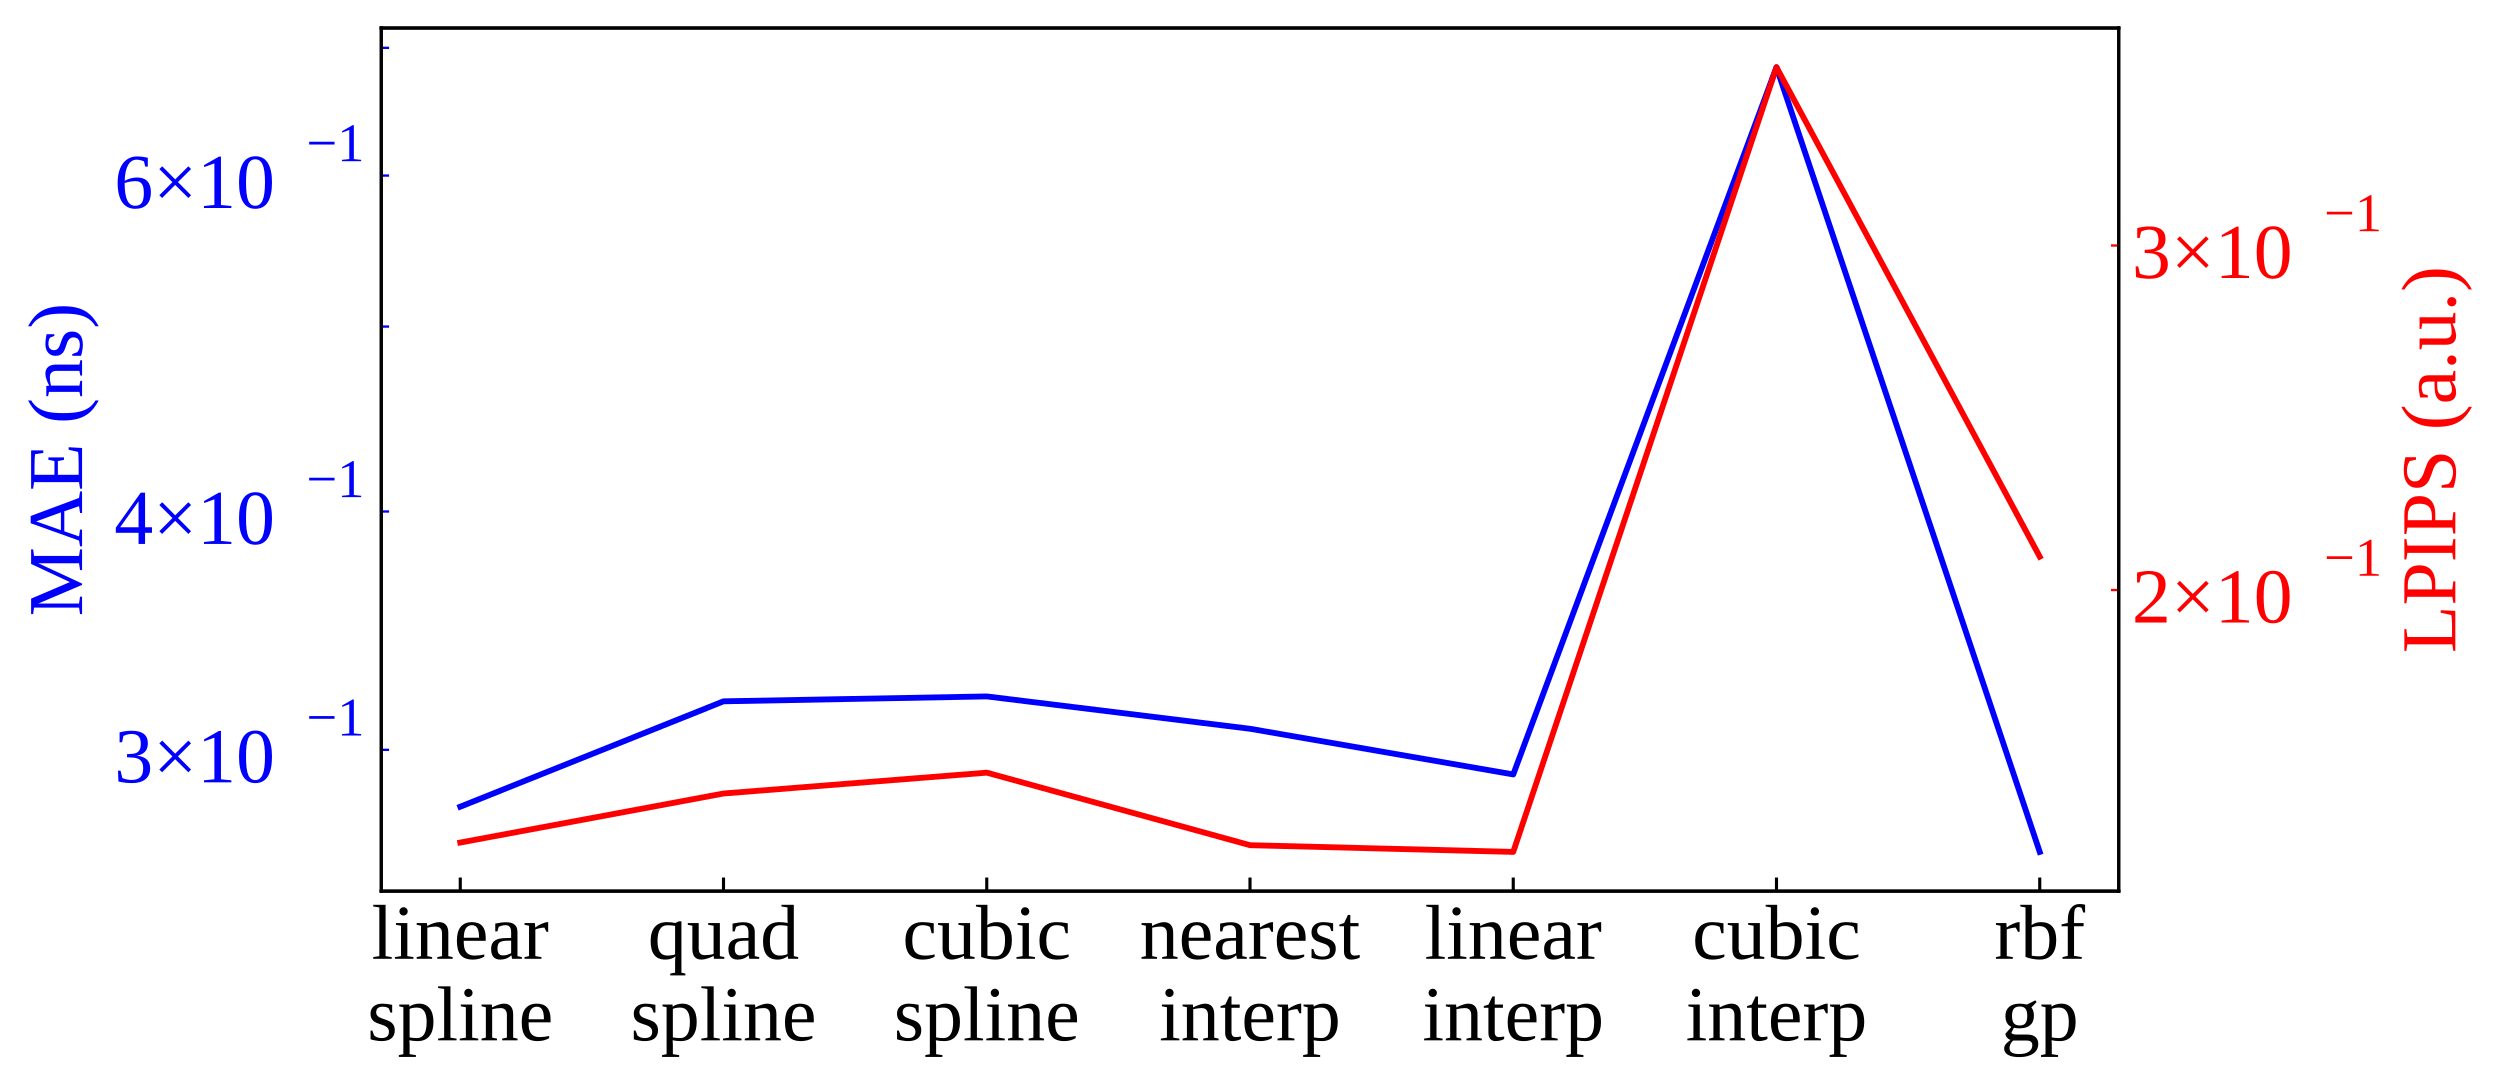
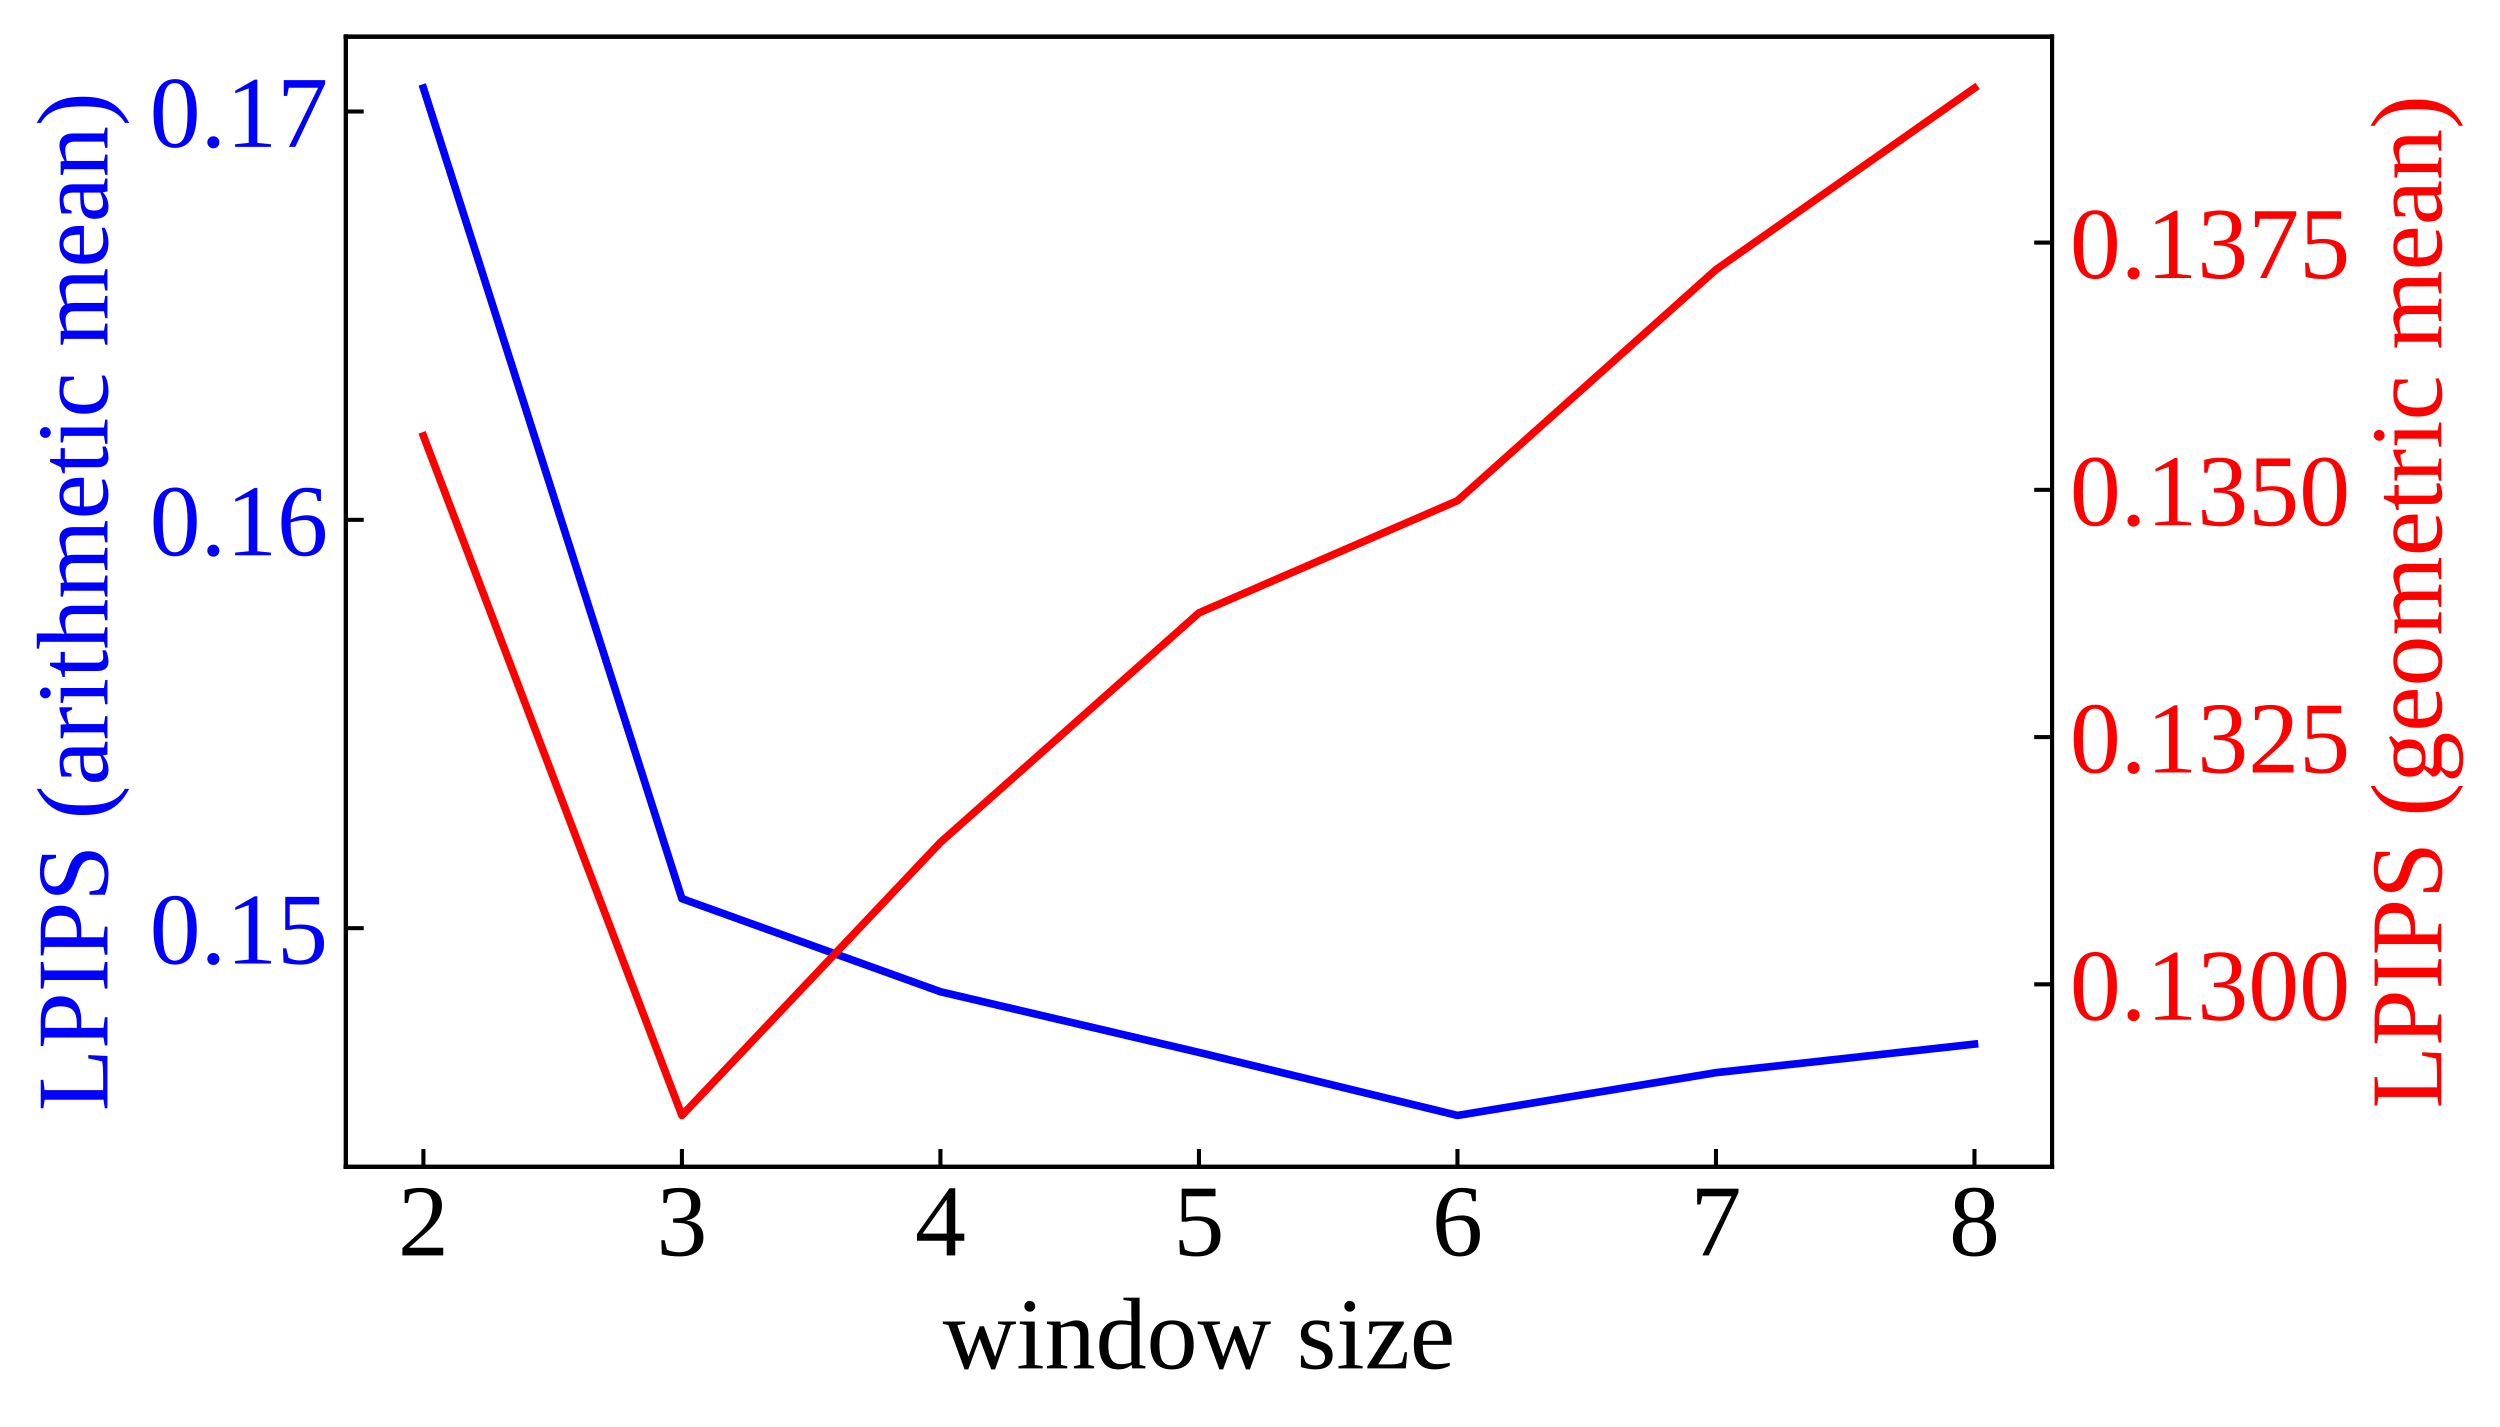
- <svg xmlns="http://www.w3.org/2000/svg" xmlns:xlink="http://www.w3.org/1999/xlink" width="642.331pt" height="278.806pt" viewBox="0 0 642.331 278.806" version="1.1" id="svg1051">
-   <defs id="defs823">
-     <style type="text/css" id="style821">*{stroke-linejoin: round; stroke-linecap: butt}</style>
+ <svg xmlns="http://www.w3.org/2000/svg" xmlns:xlink="http://www.w3.org/1999/xlink" width="490.569pt" height="279.991pt" viewBox="0 0 490.569 279.991" version="1.1" id="svg1302">
+   <defs id="defs1109">
+     <style type="text/css" id="style1107">*{stroke-linejoin: round; stroke-linecap: butt}</style>
  </defs>
-   <rect style="fill:#ffffff;stroke:#ffffff;stroke-width:0.541;paint-order:stroke markers fill" id="rect431" width="642.331" height="278.806" x="0" y="0" />
+   <rect style="fill:#ffffff;stroke:#ffffff;stroke-width:0.541;paint-order:stroke markers fill" id="rect469" width="490.569" height="279.991" x="0" y="0" />
  <g id="figure_1">
    <g id="patch_1">
-       <path d="M 0,278.806 H 642.331 V 0 H 0 Z" style="fill:#ffffff" id="path825" />
+       <path d="M 0,279.991 H 490.569 V 0 H 0 Z" style="fill:#ffffff" id="path1111" />
    </g>
    <g id="axes_1">
      <g id="patch_2">
-         <path d="M 97.966,228.96 H 544.366 V 7.2 H 97.966 Z" style="fill:#ffffff" id="path828" />
+         <path d="M 67.866,228.96 H 402.666 V 7.2 H 67.866 Z" style="fill:#ffffff" id="path1114" />
      </g>
      <g id="matplotlib.axis_1">
        <g id="xtick_1">
          <g id="line2d_1">
-             <defs id="defs832">
-               <path id="m01cc84a039" d="M 0,0 V -3.5" style="stroke:#000000;stroke-width:0.8" />
+             <defs id="defs1118">
+               <path id="m950798b1b3" d="M 0,0 V -3.5" style="stroke:#000000;stroke-width:0.8" />
            </defs>
-             <g id="g836">
-               <use xlink:href="#m01cc84a039" x="118.257" y="228.96" style="stroke:#000000;stroke-width:0.8" id="use834" />
+             <g id="g1122">
+               <use xlink:href="#m950798b1b3" x="83.084" y="228.96" style="stroke:#000000;stroke-width:0.8" id="use1120" />
            </g>
          </g>
          <g id="text_1">
-             <text style="font-style:normal;font-variant:normal;font-weight:normal;font-stretch:normal;font-size:20px;line-height:normal;font-family:'Times New Roman', serif" transform="translate(95.49247,246.3475)" id="text839">linear</text>
-             <text style="font-style:normal;font-variant:normal;font-weight:normal;font-stretch:normal;font-size:20px;line-height:normal;font-family:'Times New Roman', serif" transform="translate(94.36903,267.2906)" id="text841">spline</text>
+             <text style="font-style:normal;font-variant:normal;font-weight:normal;font-stretch:normal;font-size:20px;line-height:normal;font-family:'Times New Roman', serif;text-anchor:middle" x="83.084" y="246.347" id="text1125">2</text>
          </g>
        </g>
        <g id="xtick_2">
          <g id="line2d_2">
-             <g id="g847">
-               <use xlink:href="#m01cc84a039" x="185.893" y="228.96" style="stroke:#000000;stroke-width:0.8" id="use845" />
+             <g id="g1131">
+               <use xlink:href="#m950798b1b3" x="133.811" y="228.96" style="stroke:#000000;stroke-width:0.8" id="use1129" />
            </g>
          </g>
          <g id="text_2">
-             <text style="font-style:normal;font-variant:normal;font-weight:normal;font-stretch:normal;font-size:20px;line-height:normal;font-family:'Times New Roman', serif" transform="translate(166.4538,246.3475)" id="text850">quad</text>
-             <text style="font-style:normal;font-variant:normal;font-weight:normal;font-stretch:normal;font-size:20px;line-height:normal;font-family:'Times New Roman', serif" transform="translate(162.0054,267.2906)" id="text852">spline</text>
+             <text style="font-style:normal;font-variant:normal;font-weight:normal;font-stretch:normal;font-size:20px;line-height:normal;font-family:'Times New Roman', serif;text-anchor:middle" x="133.811" y="246.347" id="text1134">3</text>
          </g>
        </g>
        <g id="xtick_3">
          <g id="line2d_3">
-             <g id="g858">
-               <use xlink:href="#m01cc84a039" x="253.529" y="228.96" style="stroke:#000000;stroke-width:0.8" id="use856" />
+             <g id="g1140">
+               <use xlink:href="#m950798b1b3" x="184.538" y="228.96" style="stroke:#000000;stroke-width:0.8" id="use1138" />
            </g>
          </g>
          <g id="text_3">
-             <text style="font-style:normal;font-variant:normal;font-weight:normal;font-stretch:normal;font-size:20px;line-height:normal;font-family:'Times New Roman', serif" transform="translate(231.873,246.3475)" id="text861">cubic</text>
-             <text style="font-style:normal;font-variant:normal;font-weight:normal;font-stretch:normal;font-size:20px;line-height:normal;font-family:'Times New Roman', serif" transform="translate(229.6418,267.2906)" id="text863">spline</text>
+             <text style="font-style:normal;font-variant:normal;font-weight:normal;font-stretch:normal;font-size:20px;line-height:normal;font-family:'Times New Roman', serif;text-anchor:middle" x="184.538" y="246.347" id="text1143">4</text>
          </g>
        </g>
        <g id="xtick_4">
          <g id="line2d_4">
-             <g id="g869">
-               <use xlink:href="#m01cc84a039" x="321.166" y="228.96" style="stroke:#000000;stroke-width:0.8" id="use867" />
+             <g id="g1149">
+               <use xlink:href="#m950798b1b3" x="235.266" y="228.96" style="stroke:#000000;stroke-width:0.8" id="use1147" />
            </g>
          </g>
          <g id="text_4">
-             <text style="font-style:normal;font-variant:normal;font-weight:normal;font-stretch:normal;font-size:20px;line-height:normal;font-family:'Times New Roman', serif" transform="translate(292.8484,246.3475)" id="text872">nearest</text>
-             <text style="font-style:normal;font-variant:normal;font-weight:normal;font-stretch:normal;font-size:20px;line-height:normal;font-family:'Times New Roman', serif" transform="translate(297.8406,267.2906)" id="text874">interp</text>
+             <text style="font-style:normal;font-variant:normal;font-weight:normal;font-stretch:normal;font-size:20px;line-height:normal;font-family:'Times New Roman', serif;text-anchor:middle" x="235.266" y="246.347" id="text1152">5</text>
          </g>
        </g>
        <g id="xtick_5">
          <g id="line2d_5">
-             <g id="g880">
-               <use xlink:href="#m01cc84a039" x="388.802" y="228.96" style="stroke:#000000;stroke-width:0.8" id="use878" />
+             <g id="g1158">
+               <use xlink:href="#m950798b1b3" x="285.993" y="228.96" style="stroke:#000000;stroke-width:0.8" id="use1156" />
            </g>
          </g>
          <g id="text_5">
-             <text style="font-style:normal;font-variant:normal;font-weight:normal;font-stretch:normal;font-size:20px;line-height:normal;font-family:'Times New Roman', serif" transform="translate(366.0379,246.3475)" id="text883">linear</text>
-             <text style="font-style:normal;font-variant:normal;font-weight:normal;font-stretch:normal;font-size:20px;line-height:normal;font-family:'Times New Roman', serif" transform="translate(365.477,267.2906)" id="text885">interp</text>
+             <text style="font-style:normal;font-variant:normal;font-weight:normal;font-stretch:normal;font-size:20px;line-height:normal;font-family:'Times New Roman', serif;text-anchor:middle" x="285.993" y="246.347" id="text1161">6</text>
          </g>
        </g>
        <g id="xtick_6">
          <g id="line2d_6">
-             <g id="g891">
-               <use xlink:href="#m01cc84a039" x="456.438" y="228.96" style="stroke:#000000;stroke-width:0.8" id="use889" />
+             <g id="g1167">
+               <use xlink:href="#m950798b1b3" x="336.72" y="228.96" style="stroke:#000000;stroke-width:0.8" id="use1165" />
            </g>
          </g>
          <g id="text_6">
-             <text style="font-style:normal;font-variant:normal;font-weight:normal;font-stretch:normal;font-size:20px;line-height:normal;font-family:'Times New Roman', serif" transform="translate(434.7821,246.3475)" id="text894">cubic</text>
-             <text style="font-style:normal;font-variant:normal;font-weight:normal;font-stretch:normal;font-size:20px;line-height:normal;font-family:'Times New Roman', serif" transform="translate(433.1134,267.2906)" id="text896">interp</text>
+             <text style="font-style:normal;font-variant:normal;font-weight:normal;font-stretch:normal;font-size:20px;line-height:normal;font-family:'Times New Roman', serif;text-anchor:middle" x="336.72" y="246.347" id="text1170">7</text>
          </g>
        </g>
        <g id="xtick_7">
          <g id="line2d_7">
-             <g id="g902">
-               <use xlink:href="#m01cc84a039" x="524.075" y="228.96" style="stroke:#000000;stroke-width:0.8" id="use900" />
+             <g id="g1176">
+               <use xlink:href="#m950798b1b3" x="387.447" y="228.96" style="stroke:#000000;stroke-width:0.8" id="use1174" />
            </g>
          </g>
          <g id="text_7">
-             <text style="font-style:normal;font-variant:normal;font-weight:normal;font-stretch:normal;font-size:20px;line-height:normal;font-family:'Times New Roman', serif" transform="translate(512.4153,246.3475)" id="text905">rbf</text>
-             <text style="font-style:normal;font-variant:normal;font-weight:normal;font-stretch:normal;font-size:20px;line-height:normal;font-family:'Times New Roman', serif" transform="translate(514.0747,267.2906)" id="text907">gp</text>
-           </g>
+             <text style="font-style:normal;font-variant:normal;font-weight:normal;font-stretch:normal;font-size:20px;line-height:normal;font-family:'Times New Roman', serif;text-anchor:middle" x="387.447" y="246.347" id="text1179">8</text>
+           </g>
+         </g>
+         <g id="text_8">
+           <text style="font-style:normal;font-variant:normal;font-weight:normal;font-stretch:normal;font-size:20px;line-height:normal;font-family:'Times New Roman', serif;text-anchor:middle" x="235.266" y="268.513" id="text1183">window size</text>
        </g>
      </g>
      <g id="matplotlib.axis_2">
        <g id="ytick_1">
          <g id="line2d_8">
-             <defs id="defs913">
-               <path id="mb074a9e5ed" d="M 0,0 H 2" style="stroke:#0000ff;stroke-width:0.6" />
+             <defs id="defs1188">
+               <path id="m04d781702d" d="M 0,0 H 3.5" style="stroke:#000000;stroke-width:0.8" />
            </defs>
-             <g id="g917">
-               <use xlink:href="#mb074a9e5ed" x="97.966" y="192.657" style="fill:#0000ff;stroke:#0000ff;stroke-width:0.6" id="use915" />
-             </g>
-           </g>
-           <g id="text_8">
-             <g style="fill:#0000ff" transform="translate(29.36563,201.518)" id="g926">
-               <text id="text924">
-                 <tspan style="font-style:normal;font-variant:normal;font-weight:normal;font-stretch:normal;font-size:20px;line-height:normal;font-family:'Times New Roman'" x="0 13.896 29.072 39.072" y="-0.517" id="tspan920">3×10</tspan>
-                 <tspan style="font-style:normal;font-variant:normal;font-weight:normal;font-stretch:normal;font-size:14px;line-height:normal;font-family:'Times New Roman'" x="49.373 57.268" y="-12.539" id="tspan922">−1</tspan>
-               </text>
-             </g>
+             <g id="g1192">
+               <use xlink:href="#m04d781702d" x="67.866" y="182.131" style="stroke:#000000;stroke-width:0.8" id="use1190" />
+             </g>
+           </g>
+           <g id="text_9">
+             <text style="font-style:normal;font-variant:normal;font-weight:normal;font-stretch:normal;font-size:20px;line-height:normal;font-family:'Times New Roman', serif;text-anchor:end;fill:#0000ff" x="64.366" y="189.075" id="text1195">0.15</text>
          </g>
        </g>
        <g id="ytick_2">
          <g id="line2d_9">
-             <g id="g932">
-               <use xlink:href="#mb074a9e5ed" x="97.966" y="131.416" style="fill:#0000ff;stroke:#0000ff;stroke-width:0.6" id="use930" />
-             </g>
-           </g>
-           <g id="text_9">
-             <g style="fill:#0000ff" transform="translate(29.36563,140.2768)" id="g941">
-               <text id="text939">
-                 <tspan style="font-style:normal;font-variant:normal;font-weight:normal;font-stretch:normal;font-size:20px;line-height:normal;font-family:'Times New Roman'" x="0 13.896 29.072 39.072" y="-0.517" id="tspan935">4×10</tspan>
-                 <tspan style="font-style:normal;font-variant:normal;font-weight:normal;font-stretch:normal;font-size:14px;line-height:normal;font-family:'Times New Roman'" x="49.373 57.268" y="-12.539" id="tspan937">−1</tspan>
-               </text>
-             </g>
+             <g id="g1201">
+               <use xlink:href="#m04d781702d" x="67.866" y="102.006" style="stroke:#000000;stroke-width:0.8" id="use1199" />
+             </g>
+           </g>
+           <g id="text_10">
+             <text style="font-style:normal;font-variant:normal;font-weight:normal;font-stretch:normal;font-size:20px;line-height:normal;font-family:'Times New Roman', serif;text-anchor:end;fill:#0000ff" x="64.366" y="108.95" id="text1204">0.16</text>
          </g>
        </g>
        <g id="ytick_3">
          <g id="line2d_10">
-             <g id="g947">
-               <use xlink:href="#mb074a9e5ed" x="97.966" y="83.914" style="fill:#0000ff;stroke:#0000ff;stroke-width:0.6" id="use945" />
-             </g>
-           </g>
-         </g>
-         <g id="ytick_4">
-           <g id="line2d_11">
-             <g id="g953">
-               <use xlink:href="#mb074a9e5ed" x="97.966" y="45.101" style="fill:#0000ff;stroke:#0000ff;stroke-width:0.6" id="use951" />
-             </g>
-           </g>
-           <g id="text_10">
-             <g style="fill:#0000ff" transform="translate(29.36563,53.96225)" id="g962">
-               <text id="text960">
-                 <tspan style="font-style:normal;font-variant:normal;font-weight:normal;font-stretch:normal;font-size:20px;line-height:normal;font-family:'Times New Roman'" x="0 13.896 29.072 39.072" y="-0.517" id="tspan956">6×10</tspan>
-                 <tspan style="font-style:normal;font-variant:normal;font-weight:normal;font-stretch:normal;font-size:14px;line-height:normal;font-family:'Times New Roman'" x="49.373 57.268" y="-12.539" id="tspan958">−1</tspan>
-               </text>
-             </g>
-           </g>
-         </g>
-         <g id="ytick_5">
-           <g id="line2d_12">
-             <g id="g968">
-               <use xlink:href="#mb074a9e5ed" x="97.966" y="12.286" style="fill:#0000ff;stroke:#0000ff;stroke-width:0.6" id="use966" />
-             </g>
-           </g>
-         </g>
-         <g id="text_11">
-           <text style="font-style:normal;font-variant:normal;font-weight:normal;font-stretch:normal;font-size:20px;line-height:normal;font-family:'Times New Roman', serif;text-anchor:middle;fill:#0000ff" x="21.087" y="118.08" transform="rotate(-90,21.0875,118.08)" id="text972">MAE (ns)</text>
-         </g>
-       </g>
-       <g id="line2d_13">
-         <path d="m 118.257,207.266 67.636,-27.076 67.636,-1.258 67.636,8.313 67.636,11.733 67.636,-181.698 67.636,201.6" clip-path="url(#pb0243ca83e)" style="fill:none;stroke:#0000ff;stroke-width:1.5;stroke-linecap:square" id="path976" />
+             <g id="g1210">
+               <use xlink:href="#m04d781702d" x="67.866" y="21.881" style="stroke:#000000;stroke-width:0.8" id="use1208" />
+             </g>
+           </g>
+           <g id="text_11">
+             <text style="font-style:normal;font-variant:normal;font-weight:normal;font-stretch:normal;font-size:20px;line-height:normal;font-family:'Times New Roman', serif;text-anchor:end;fill:#0000ff" x="64.366" y="28.824" id="text1213">0.17</text>
+           </g>
+         </g>
+         <g id="text_12">
+           <text style="font-style:normal;font-variant:normal;font-weight:normal;font-stretch:normal;font-size:20px;line-height:normal;font-family:'Times New Roman', serif;text-anchor:middle;fill:#0000ff" x="21.087" y="118.08" transform="rotate(-90,21.0875,118.08)" id="text1217">LPIPS (arithmetic mean)</text>
+         </g>
+       </g>
+       <g id="line2d_11">
+         <path d="m 83.084,17.28 50.727,159.064 50.727,18.266 50.727,11.905 50.727,12.366 50.727,-8.399 50.727,-5.6" clip-path="url(#pe35d8a9372)" style="fill:none;stroke:#0000ff;stroke-width:1.5;stroke-linecap:square" id="path1221" />
      </g>
      <g id="patch_3">
-         <path d="M 97.966,228.96 V 7.2" style="fill:none;stroke:#000000;stroke-width:0.8;stroke-linecap:square;stroke-linejoin:miter" id="path979" />
+         <path d="M 67.866,228.96 V 7.2" style="fill:none;stroke:#000000;stroke-width:0.8;stroke-linecap:square;stroke-linejoin:miter" id="path1224" />
      </g>
      <g id="patch_4">
-         <path d="M 544.366,228.96 V 7.2" style="fill:none;stroke:#000000;stroke-width:0.8;stroke-linecap:square;stroke-linejoin:miter" id="path982" />
+         <path d="M 402.666,228.96 V 7.2" style="fill:none;stroke:#000000;stroke-width:0.8;stroke-linecap:square;stroke-linejoin:miter" id="path1227" />
      </g>
      <g id="patch_5">
-         <path d="M 97.966,228.96 H 544.366" style="fill:none;stroke:#000000;stroke-width:0.8;stroke-linecap:square;stroke-linejoin:miter" id="path985" />
+         <path d="M 67.866,228.96 H 402.666" style="fill:none;stroke:#000000;stroke-width:0.8;stroke-linecap:square;stroke-linejoin:miter" id="path1230" />
      </g>
      <g id="patch_6">
-         <path d="M 97.966,7.2 H 544.366" style="fill:none;stroke:#000000;stroke-width:0.8;stroke-linecap:square;stroke-linejoin:miter" id="path988" />
+         <path d="M 67.866,7.2 H 402.666" style="fill:none;stroke:#000000;stroke-width:0.8;stroke-linecap:square;stroke-linejoin:miter" id="path1233" />
      </g>
    </g>
    <g id="axes_2">
      <g id="matplotlib.axis_3">
+         <g id="ytick_4">
+           <g id="line2d_12">
+             <defs id="defs1238">
+               <path id="ma7a9703e19" d="M 0,0 H -3.5" style="stroke:#000000;stroke-width:0.8" />
+             </defs>
+             <g id="g1242">
+               <use xlink:href="#ma7a9703e19" x="402.666" y="193.154" style="stroke:#000000;stroke-width:0.8" id="use1240" />
+             </g>
+           </g>
+           <g id="text_13">
+             <text style="font-style:normal;font-variant:normal;font-weight:normal;font-stretch:normal;font-size:20px;line-height:normal;font-family:'Times New Roman', serif;text-anchor:start;fill:#ff0000" x="406.166" y="200.098" id="text1245">0.1300</text>
+           </g>
+         </g>
+         <g id="ytick_5">
+           <g id="line2d_13">
+             <g id="g1251">
+               <use xlink:href="#ma7a9703e19" x="402.666" y="144.638" style="stroke:#000000;stroke-width:0.8" id="use1249" />
+             </g>
+           </g>
+           <g id="text_14">
+             <text style="font-style:normal;font-variant:normal;font-weight:normal;font-stretch:normal;font-size:20px;line-height:normal;font-family:'Times New Roman', serif;text-anchor:start;fill:#ff0000" x="406.166" y="151.581" id="text1254">0.1325</text>
+           </g>
+         </g>
        <g id="ytick_6">
          <g id="line2d_14">
-             <defs id="defs993">
-               <path id="m7c0d10d752" d="M 0,0 H -2" style="stroke:#ff0000;stroke-width:0.6" />
-             </defs>
-             <g id="g997">
-               <use xlink:href="#m7c0d10d752" x="544.366" y="151.6" style="fill:#ff0000;stroke:#ff0000;stroke-width:0.6" id="use995" />
-             </g>
-           </g>
-           <g id="text_12">
-             <g style="fill:#ff0000" transform="translate(547.7656,160.4612)" id="g1006">
-               <text id="text1004">
-                 <tspan style="font-style:normal;font-variant:normal;font-weight:normal;font-stretch:normal;font-size:20px;line-height:normal;font-family:'Times New Roman'" x="0 13.896 29.072 39.072" y="-0.517" id="tspan1000">2×10</tspan>
-                 <tspan style="font-style:normal;font-variant:normal;font-weight:normal;font-stretch:normal;font-size:14px;line-height:normal;font-family:'Times New Roman'" x="49.373 57.268" y="-12.539" id="tspan1002">−1</tspan>
-               </text>
-             </g>
+             <g id="g1260">
+               <use xlink:href="#ma7a9703e19" x="402.666" y="96.121" style="stroke:#000000;stroke-width:0.8" id="use1258" />
+             </g>
+           </g>
+           <g id="text_15">
+             <text style="font-style:normal;font-variant:normal;font-weight:normal;font-stretch:normal;font-size:20px;line-height:normal;font-family:'Times New Roman', serif;text-anchor:start;fill:#ff0000" x="406.166" y="103.065" id="text1263">0.1350</text>
          </g>
        </g>
        <g id="ytick_7">
          <g id="line2d_15">
-             <g id="g1012">
-               <use xlink:href="#m7c0d10d752" x="544.366" y="63.081" style="fill:#ff0000;stroke:#ff0000;stroke-width:0.6" id="use1010" />
-             </g>
-           </g>
-           <g id="text_13">
-             <g style="fill:#ff0000" transform="translate(547.7656,71.94236)" id="g1021">
-               <text id="text1019">
-                 <tspan style="font-style:normal;font-variant:normal;font-weight:normal;font-stretch:normal;font-size:20px;line-height:normal;font-family:'Times New Roman'" x="0 13.896 29.072 39.072" y="-0.517" id="tspan1015">3×10</tspan>
-                 <tspan style="font-style:normal;font-variant:normal;font-weight:normal;font-stretch:normal;font-size:14px;line-height:normal;font-family:'Times New Roman'" x="49.373 57.268" y="-12.539" id="tspan1017">−1</tspan>
-               </text>
-             </g>
-           </g>
-         </g>
-         <g id="text_14">
-           <text style="font-style:normal;font-variant:normal;font-weight:normal;font-stretch:normal;font-size:20px;line-height:normal;font-family:'Times New Roman', serif;text-anchor:middle;fill:#ff0000" x="630.853" y="118.08" transform="rotate(-90,630.8531,118.08)" id="text1025">LPIPS (a.u.)</text>
+             <g id="g1269">
+               <use xlink:href="#ma7a9703e19" x="402.666" y="47.605" style="stroke:#000000;stroke-width:0.8" id="use1267" />
+             </g>
+           </g>
+           <g id="text_16">
+             <text style="font-style:normal;font-variant:normal;font-weight:normal;font-stretch:normal;font-size:20px;line-height:normal;font-family:'Times New Roman', serif;text-anchor:start;fill:#ff0000" x="406.166" y="54.549" id="text1272">0.1375</text>
+           </g>
+         </g>
+         <g id="text_17">
+           <text style="font-style:normal;font-variant:normal;font-weight:normal;font-stretch:normal;font-size:20px;line-height:normal;font-family:'Times New Roman', serif;text-anchor:middle;fill:#ff0000" x="479.053" y="118.08" transform="rotate(-90,479.0531,118.08)" id="text1276">LPIPS (geometric mean)</text>
        </g>
      </g>
      <g id="line2d_16">
-         <path d="m 118.257,216.478 67.636,-12.604 67.636,-5.357 67.636,18.642 67.636,1.721 67.636,-201.6 67.636,125.749" clip-path="url(#pb0243ca83e)" style="fill:none;stroke:#ff0000;stroke-width:1.5;stroke-linecap:square" id="path1029" />
+         <path d="M 83.084,85.536 133.811,218.88 184.538,165.298 235.266,120.26 285.993,98.249 336.72,52.91 387.447,17.28" clip-path="url(#pe35d8a9372)" style="fill:none;stroke:#ff0000;stroke-width:1.5;stroke-linecap:square" id="path1280" />
      </g>
      <g id="patch_7">
-         <path d="M 97.966,228.96 V 7.2" style="fill:none;stroke:#000000;stroke-width:0.8;stroke-linecap:square;stroke-linejoin:miter" id="path1032" />
+         <path d="M 67.866,228.96 V 7.2" style="fill:none;stroke:#000000;stroke-width:0.8;stroke-linecap:square;stroke-linejoin:miter" id="path1283" />
      </g>
      <g id="patch_8">
-         <path d="M 544.366,228.96 V 7.2" style="fill:none;stroke:#000000;stroke-width:0.8;stroke-linecap:square;stroke-linejoin:miter" id="path1035" />
+         <path d="M 402.666,228.96 V 7.2" style="fill:none;stroke:#000000;stroke-width:0.8;stroke-linecap:square;stroke-linejoin:miter" id="path1286" />
      </g>
      <g id="patch_9">
-         <path d="M 97.966,228.96 H 544.366" style="fill:none;stroke:#000000;stroke-width:0.8;stroke-linecap:square;stroke-linejoin:miter" id="path1038" />
+         <path d="M 67.866,228.96 H 402.666" style="fill:none;stroke:#000000;stroke-width:0.8;stroke-linecap:square;stroke-linejoin:miter" id="path1289" />
      </g>
      <g id="patch_10">
-         <path d="M 97.966,7.2 H 544.366" style="fill:none;stroke:#000000;stroke-width:0.8;stroke-linecap:square;stroke-linejoin:miter" id="path1041" />
+         <path d="M 67.866,7.2 H 402.666" style="fill:none;stroke:#000000;stroke-width:0.8;stroke-linecap:square;stroke-linejoin:miter" id="path1292" />
      </g>
    </g>
  </g>
-   <defs id="defs1049">
-     <clipPath id="pb0243ca83e">
-       <rect x="97.966" y="7.2" width="446.4" height="221.76" id="rect1046" />
+   <defs id="defs1300">
+     <clipPath id="pe35d8a9372">
+       <rect x="67.866" y="7.2" width="334.8" height="221.76" id="rect1297" />
    </clipPath>
  </defs>
</svg>
